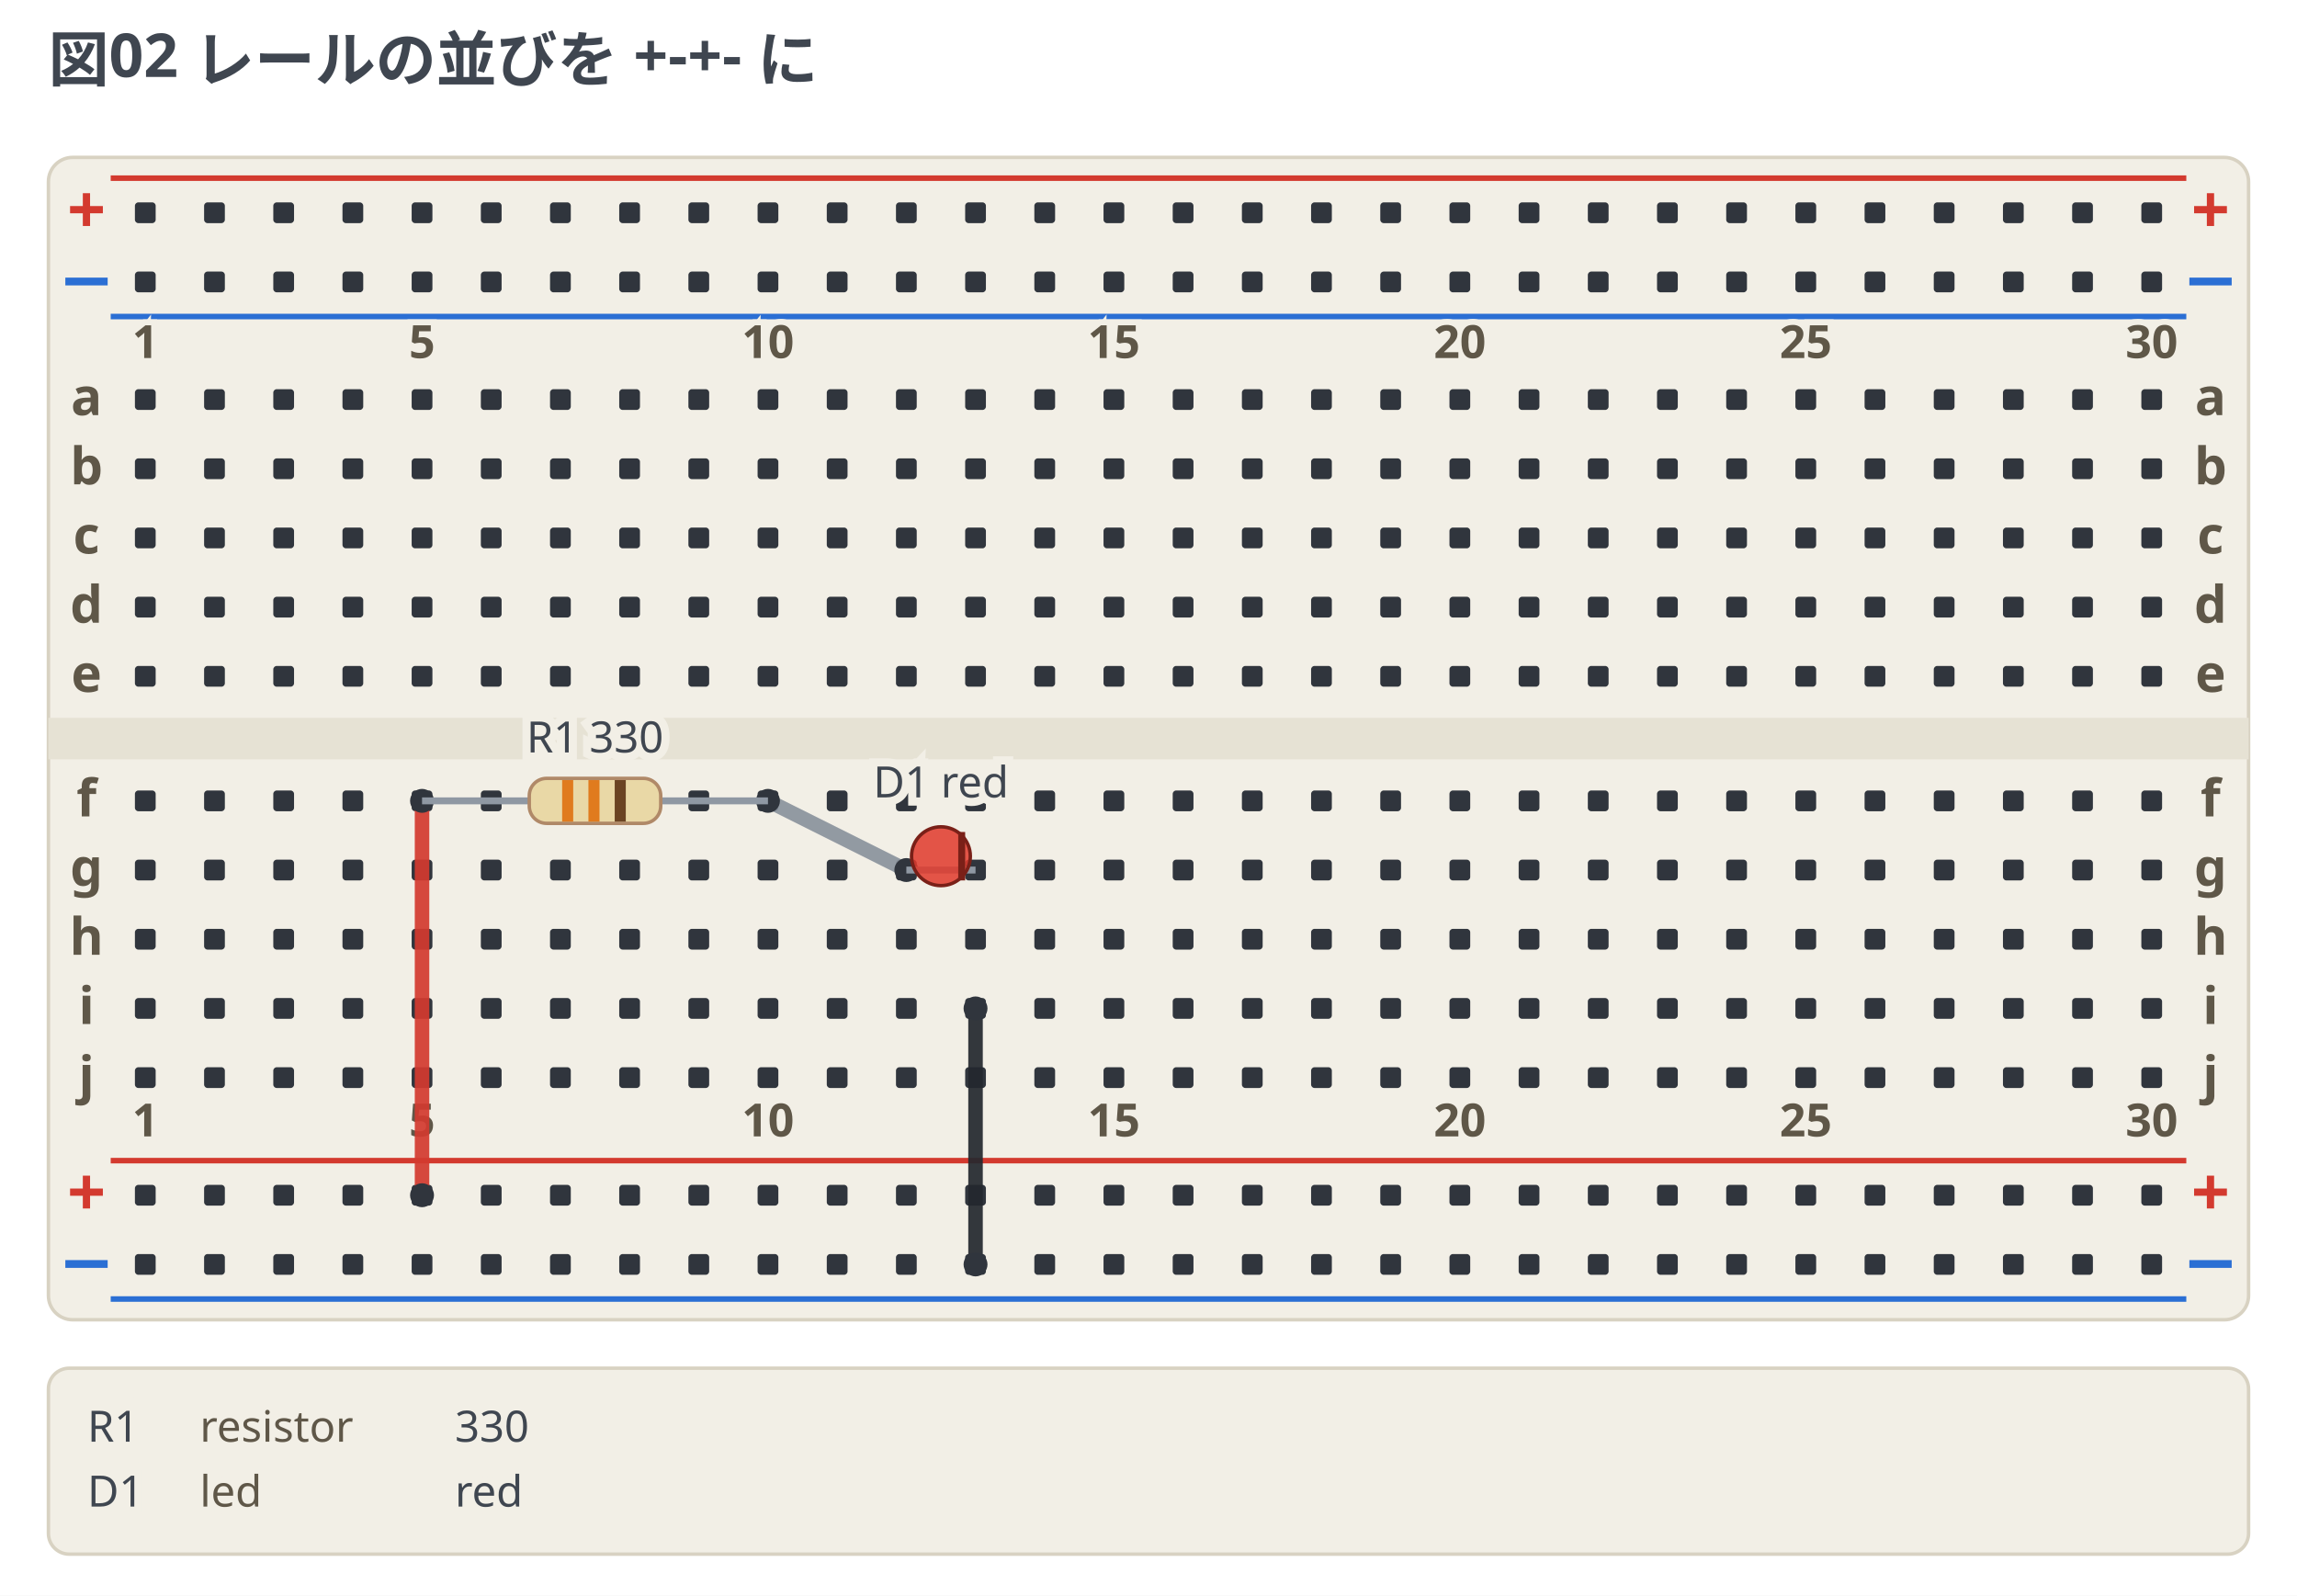
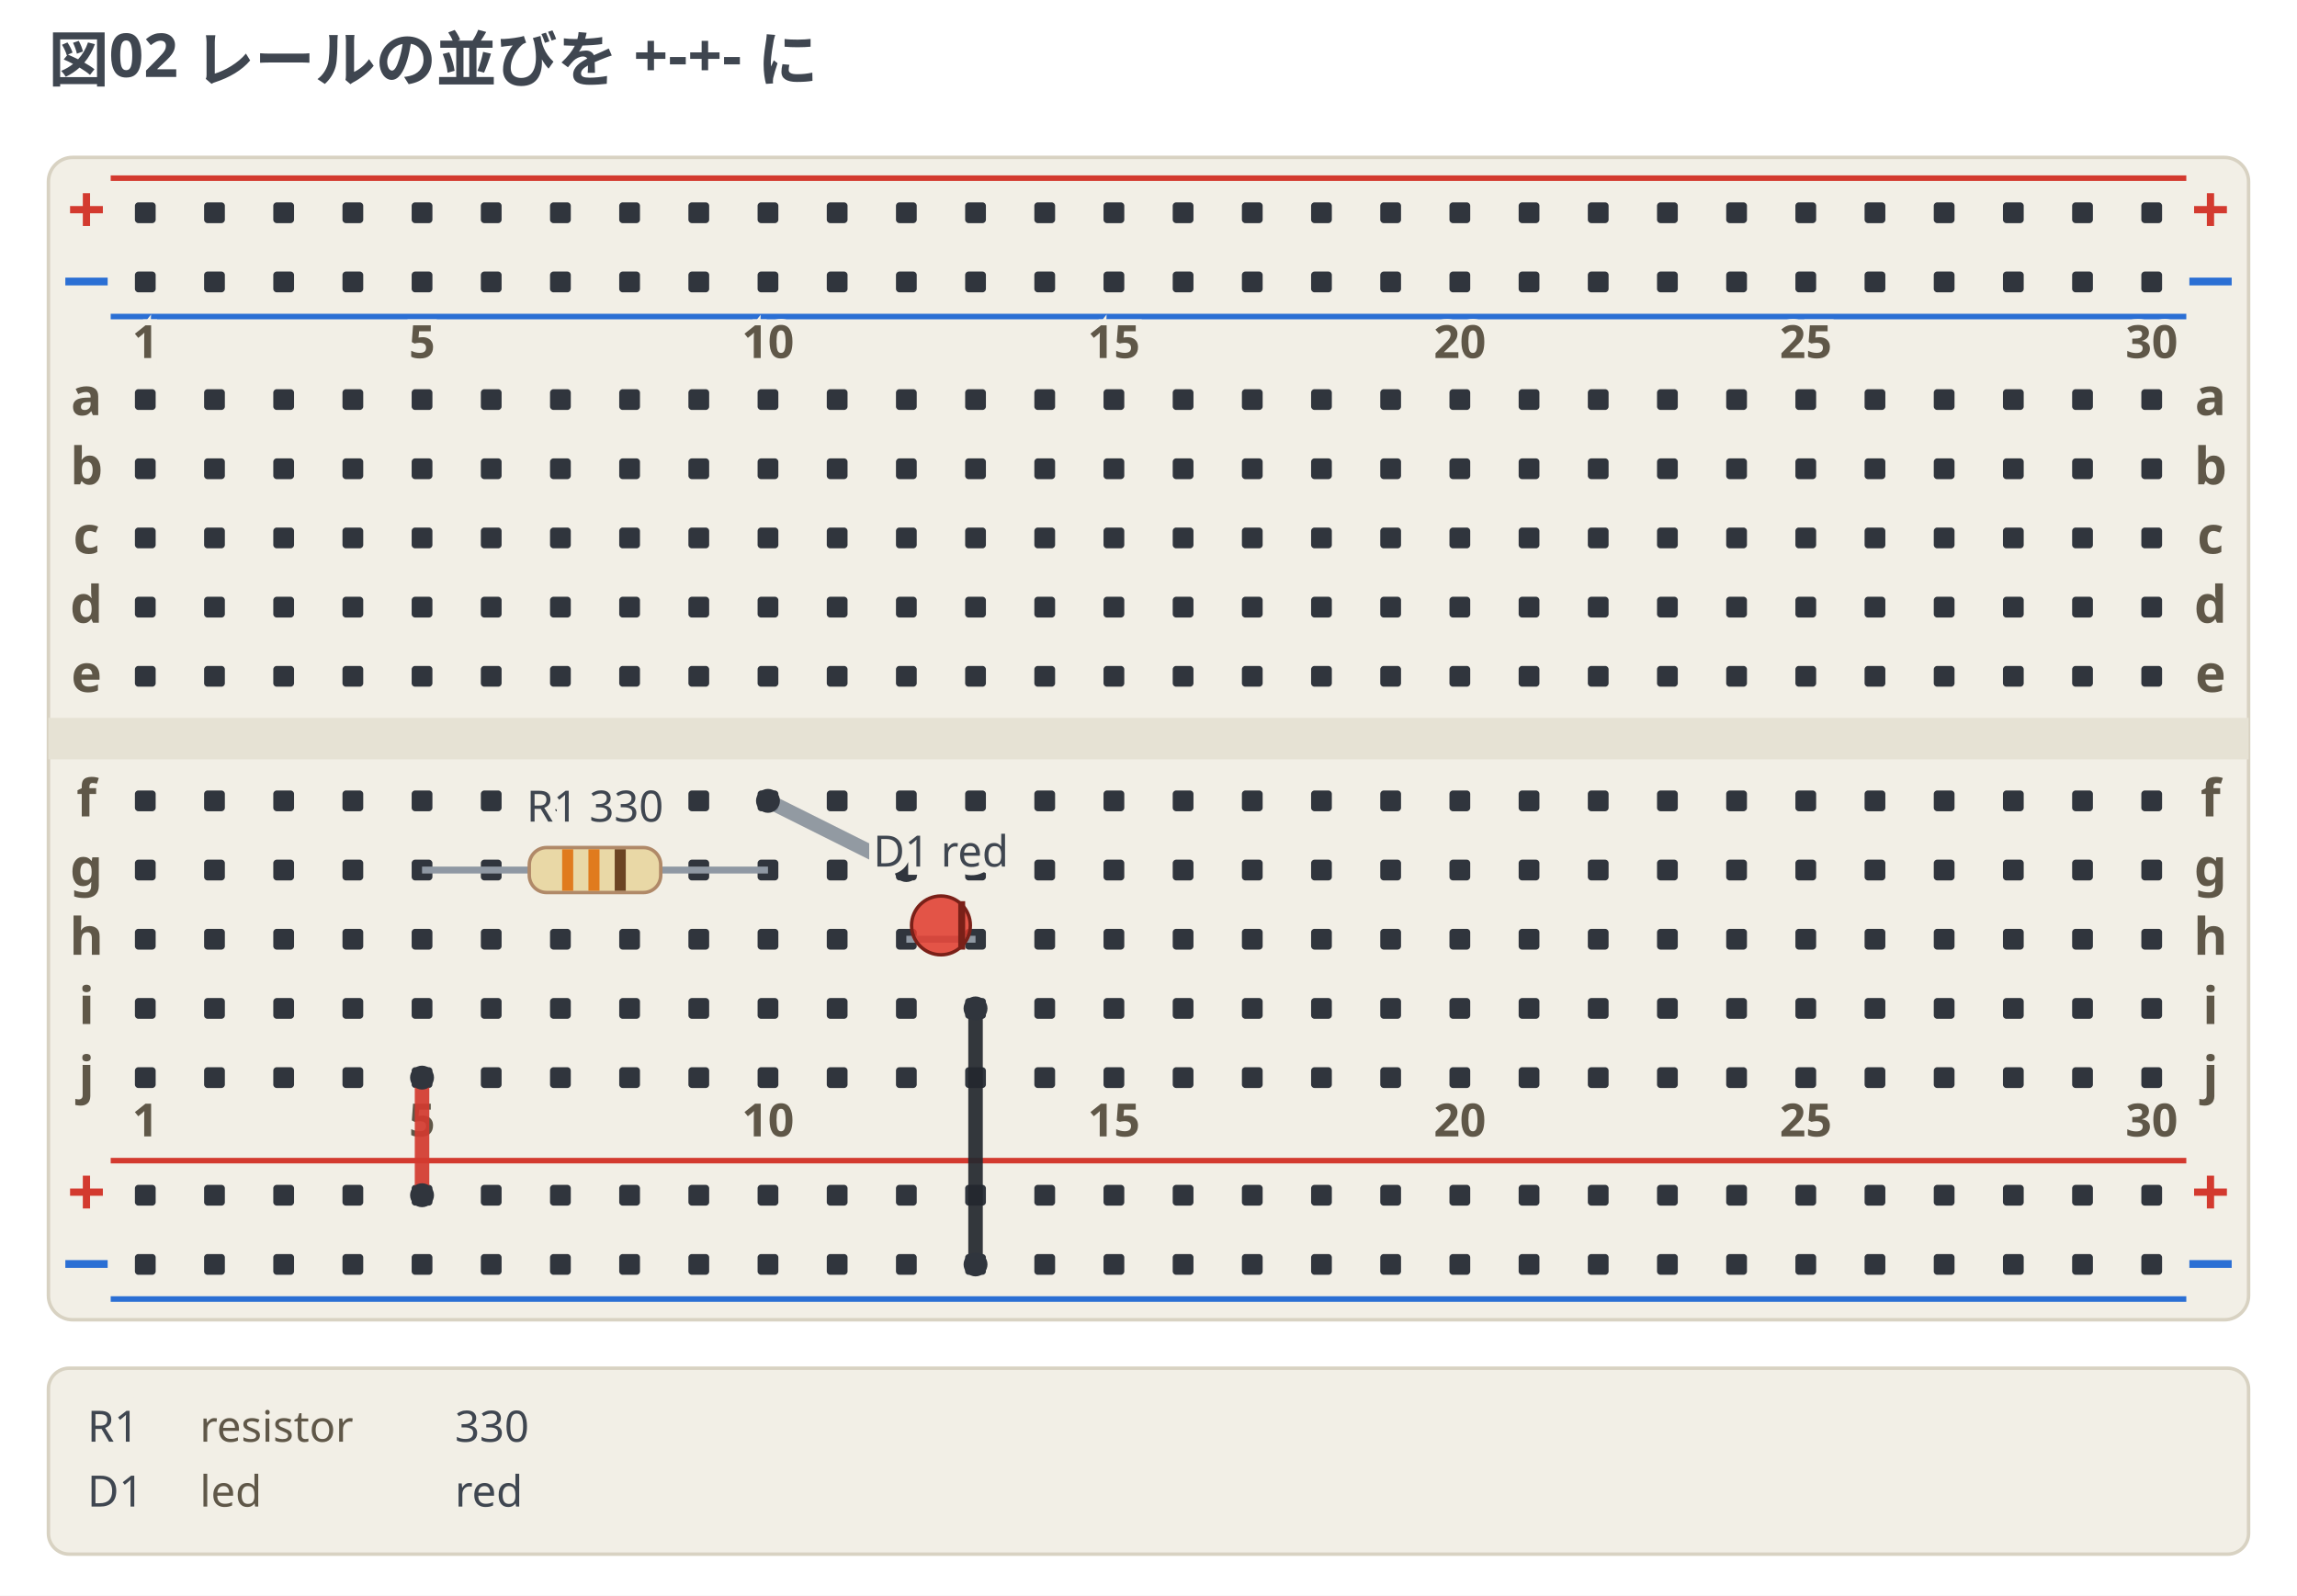
<svg xmlns="http://www.w3.org/2000/svg" width="664" height="461.25" viewBox="0 0 664 461.25" data-breadboard-fence="0.3.0" role="img">
  <rect x="0" y="0" width="664" height="461.25" fill="#ffffff" />
  <g>
    <text x="14" y="23.5" text-anchor="start" font-family="ui-sans-serif, system-ui, sans-serif" font-size="17.5" font-weight="700" fill="#3f4650">図02 レールの並びを +-+- に</text>
  </g>
  <g transform="translate(0 31.5)">
    <rect x="14" y="14" width="636" height="336" rx="7" fill="#f2efe6" stroke="#d8d2c2" />
    <rect x="14" y="176" width="636" height="12" fill="#e6e2d4" />
    <line x1="32" y1="20" x2="632" y2="20" stroke="#d33a2f" stroke-width="1.6" />
    <text x="25" y="36" text-anchor="middle" font-family="ui-sans-serif, system-ui, sans-serif" font-size="19.55" font-weight="700" fill="#d33a2f">+</text>
    <text x="639" y="36" text-anchor="middle" font-family="ui-sans-serif, system-ui, sans-serif" font-size="19.55" font-weight="700" fill="#d33a2f">+</text>
    <line x1="32" y1="60" x2="632" y2="60" stroke="#2b6fd4" stroke-width="1.6" />
    <text x="25" y="56" text-anchor="middle" font-family="ui-sans-serif, system-ui, sans-serif" font-size="19.55" font-weight="700" fill="#2b6fd4">−</text>
    <text x="639" y="56" text-anchor="middle" font-family="ui-sans-serif, system-ui, sans-serif" font-size="19.55" font-weight="700" fill="#2b6fd4">−</text>
    <line x1="32" y1="304" x2="632" y2="304" stroke="#d33a2f" stroke-width="1.6" />
    <text x="25" y="320" text-anchor="middle" font-family="ui-sans-serif, system-ui, sans-serif" font-size="19.55" font-weight="700" fill="#d33a2f">+</text>
    <text x="639" y="320" text-anchor="middle" font-family="ui-sans-serif, system-ui, sans-serif" font-size="19.55" font-weight="700" fill="#d33a2f">+</text>
    <line x1="32" y1="344" x2="632" y2="344" stroke="#2b6fd4" stroke-width="1.6" />
    <text x="25" y="340" text-anchor="middle" font-family="ui-sans-serif, system-ui, sans-serif" font-size="19.55" font-weight="700" fill="#2b6fd4">−</text>
    <text x="639" y="340" text-anchor="middle" font-family="ui-sans-serif, system-ui, sans-serif" font-size="19.55" font-weight="700" fill="#2b6fd4">−</text>
    <rect x="39" y="27" width="6" height="6" rx="1" fill="#30353d" />
    <rect x="59" y="27" width="6" height="6" rx="1" fill="#30353d" />
    <rect x="79" y="27" width="6" height="6" rx="1" fill="#30353d" />
    <rect x="99" y="27" width="6" height="6" rx="1" fill="#30353d" />
    <rect x="119" y="27" width="6" height="6" rx="1" fill="#30353d" />
    <rect x="139" y="27" width="6" height="6" rx="1" fill="#30353d" />
    <rect x="159" y="27" width="6" height="6" rx="1" fill="#30353d" />
    <rect x="179" y="27" width="6" height="6" rx="1" fill="#30353d" />
    <rect x="199" y="27" width="6" height="6" rx="1" fill="#30353d" />
    <rect x="219" y="27" width="6" height="6" rx="1" fill="#30353d" />
    <rect x="239" y="27" width="6" height="6" rx="1" fill="#30353d" />
    <rect x="259" y="27" width="6" height="6" rx="1" fill="#30353d" />
    <rect x="279" y="27" width="6" height="6" rx="1" fill="#30353d" />
    <rect x="299" y="27" width="6" height="6" rx="1" fill="#30353d" />
    <rect x="319" y="27" width="6" height="6" rx="1" fill="#30353d" />
    <rect x="339" y="27" width="6" height="6" rx="1" fill="#30353d" />
    <rect x="359" y="27" width="6" height="6" rx="1" fill="#30353d" />
    <rect x="379" y="27" width="6" height="6" rx="1" fill="#30353d" />
    <rect x="399" y="27" width="6" height="6" rx="1" fill="#30353d" />
    <rect x="419" y="27" width="6" height="6" rx="1" fill="#30353d" />
    <rect x="439" y="27" width="6" height="6" rx="1" fill="#30353d" />
    <rect x="459" y="27" width="6" height="6" rx="1" fill="#30353d" />
    <rect x="479" y="27" width="6" height="6" rx="1" fill="#30353d" />
    <rect x="499" y="27" width="6" height="6" rx="1" fill="#30353d" />
    <rect x="519" y="27" width="6" height="6" rx="1" fill="#30353d" />
    <rect x="539" y="27" width="6" height="6" rx="1" fill="#30353d" />
    <rect x="559" y="27" width="6" height="6" rx="1" fill="#30353d" />
    <rect x="579" y="27" width="6" height="6" rx="1" fill="#30353d" />
    <rect x="599" y="27" width="6" height="6" rx="1" fill="#30353d" />
    <rect x="619" y="27" width="6" height="6" rx="1" fill="#30353d" />
    <rect x="39" y="47" width="6" height="6" rx="1" fill="#30353d" />
    <rect x="59" y="47" width="6" height="6" rx="1" fill="#30353d" />
    <rect x="79" y="47" width="6" height="6" rx="1" fill="#30353d" />
    <rect x="99" y="47" width="6" height="6" rx="1" fill="#30353d" />
    <rect x="119" y="47" width="6" height="6" rx="1" fill="#30353d" />
    <rect x="139" y="47" width="6" height="6" rx="1" fill="#30353d" />
    <rect x="159" y="47" width="6" height="6" rx="1" fill="#30353d" />
    <rect x="179" y="47" width="6" height="6" rx="1" fill="#30353d" />
    <rect x="199" y="47" width="6" height="6" rx="1" fill="#30353d" />
    <rect x="219" y="47" width="6" height="6" rx="1" fill="#30353d" />
    <rect x="239" y="47" width="6" height="6" rx="1" fill="#30353d" />
    <rect x="259" y="47" width="6" height="6" rx="1" fill="#30353d" />
    <rect x="279" y="47" width="6" height="6" rx="1" fill="#30353d" />
    <rect x="299" y="47" width="6" height="6" rx="1" fill="#30353d" />
    <rect x="319" y="47" width="6" height="6" rx="1" fill="#30353d" />
    <rect x="339" y="47" width="6" height="6" rx="1" fill="#30353d" />
    <rect x="359" y="47" width="6" height="6" rx="1" fill="#30353d" />
    <rect x="379" y="47" width="6" height="6" rx="1" fill="#30353d" />
    <rect x="399" y="47" width="6" height="6" rx="1" fill="#30353d" />
    <rect x="419" y="47" width="6" height="6" rx="1" fill="#30353d" />
    <rect x="439" y="47" width="6" height="6" rx="1" fill="#30353d" />
    <rect x="459" y="47" width="6" height="6" rx="1" fill="#30353d" />
    <rect x="479" y="47" width="6" height="6" rx="1" fill="#30353d" />
    <rect x="499" y="47" width="6" height="6" rx="1" fill="#30353d" />
    <rect x="519" y="47" width="6" height="6" rx="1" fill="#30353d" />
    <rect x="539" y="47" width="6" height="6" rx="1" fill="#30353d" />
    <rect x="559" y="47" width="6" height="6" rx="1" fill="#30353d" />
    <rect x="579" y="47" width="6" height="6" rx="1" fill="#30353d" />
    <rect x="599" y="47" width="6" height="6" rx="1" fill="#30353d" />
    <rect x="619" y="47" width="6" height="6" rx="1" fill="#30353d" />
    <rect x="39" y="311" width="6" height="6" rx="1" fill="#30353d" />
    <rect x="59" y="311" width="6" height="6" rx="1" fill="#30353d" />
    <rect x="79" y="311" width="6" height="6" rx="1" fill="#30353d" />
    <rect x="99" y="311" width="6" height="6" rx="1" fill="#30353d" />
    <rect x="119" y="311" width="6" height="6" rx="1" fill="#30353d" />
    <rect x="139" y="311" width="6" height="6" rx="1" fill="#30353d" />
    <rect x="159" y="311" width="6" height="6" rx="1" fill="#30353d" />
    <rect x="179" y="311" width="6" height="6" rx="1" fill="#30353d" />
    <rect x="199" y="311" width="6" height="6" rx="1" fill="#30353d" />
    <rect x="219" y="311" width="6" height="6" rx="1" fill="#30353d" />
    <rect x="239" y="311" width="6" height="6" rx="1" fill="#30353d" />
    <rect x="259" y="311" width="6" height="6" rx="1" fill="#30353d" />
    <rect x="279" y="311" width="6" height="6" rx="1" fill="#30353d" />
    <rect x="299" y="311" width="6" height="6" rx="1" fill="#30353d" />
    <rect x="319" y="311" width="6" height="6" rx="1" fill="#30353d" />
    <rect x="339" y="311" width="6" height="6" rx="1" fill="#30353d" />
    <rect x="359" y="311" width="6" height="6" rx="1" fill="#30353d" />
    <rect x="379" y="311" width="6" height="6" rx="1" fill="#30353d" />
    <rect x="399" y="311" width="6" height="6" rx="1" fill="#30353d" />
    <rect x="419" y="311" width="6" height="6" rx="1" fill="#30353d" />
    <rect x="439" y="311" width="6" height="6" rx="1" fill="#30353d" />
    <rect x="459" y="311" width="6" height="6" rx="1" fill="#30353d" />
    <rect x="479" y="311" width="6" height="6" rx="1" fill="#30353d" />
    <rect x="499" y="311" width="6" height="6" rx="1" fill="#30353d" />
    <rect x="519" y="311" width="6" height="6" rx="1" fill="#30353d" />
    <rect x="539" y="311" width="6" height="6" rx="1" fill="#30353d" />
    <rect x="559" y="311" width="6" height="6" rx="1" fill="#30353d" />
    <rect x="579" y="311" width="6" height="6" rx="1" fill="#30353d" />
    <rect x="599" y="311" width="6" height="6" rx="1" fill="#30353d" />
    <rect x="619" y="311" width="6" height="6" rx="1" fill="#30353d" />
    <rect x="39" y="331" width="6" height="6" rx="1" fill="#30353d" />
    <rect x="59" y="331" width="6" height="6" rx="1" fill="#30353d" />
    <rect x="79" y="331" width="6" height="6" rx="1" fill="#30353d" />
    <rect x="99" y="331" width="6" height="6" rx="1" fill="#30353d" />
    <rect x="119" y="331" width="6" height="6" rx="1" fill="#30353d" />
    <rect x="139" y="331" width="6" height="6" rx="1" fill="#30353d" />
    <rect x="159" y="331" width="6" height="6" rx="1" fill="#30353d" />
    <rect x="179" y="331" width="6" height="6" rx="1" fill="#30353d" />
    <rect x="199" y="331" width="6" height="6" rx="1" fill="#30353d" />
    <rect x="219" y="331" width="6" height="6" rx="1" fill="#30353d" />
    <rect x="239" y="331" width="6" height="6" rx="1" fill="#30353d" />
    <rect x="259" y="331" width="6" height="6" rx="1" fill="#30353d" />
    <rect x="279" y="331" width="6" height="6" rx="1" fill="#30353d" />
    <rect x="299" y="331" width="6" height="6" rx="1" fill="#30353d" />
    <rect x="319" y="331" width="6" height="6" rx="1" fill="#30353d" />
    <rect x="339" y="331" width="6" height="6" rx="1" fill="#30353d" />
    <rect x="359" y="331" width="6" height="6" rx="1" fill="#30353d" />
    <rect x="379" y="331" width="6" height="6" rx="1" fill="#30353d" />
    <rect x="399" y="331" width="6" height="6" rx="1" fill="#30353d" />
    <rect x="419" y="331" width="6" height="6" rx="1" fill="#30353d" />
    <rect x="439" y="331" width="6" height="6" rx="1" fill="#30353d" />
    <rect x="459" y="331" width="6" height="6" rx="1" fill="#30353d" />
    <rect x="479" y="331" width="6" height="6" rx="1" fill="#30353d" />
    <rect x="499" y="331" width="6" height="6" rx="1" fill="#30353d" />
    <rect x="519" y="331" width="6" height="6" rx="1" fill="#30353d" />
    <rect x="539" y="331" width="6" height="6" rx="1" fill="#30353d" />
    <rect x="559" y="331" width="6" height="6" rx="1" fill="#30353d" />
    <rect x="579" y="331" width="6" height="6" rx="1" fill="#30353d" />
    <rect x="599" y="331" width="6" height="6" rx="1" fill="#30353d" />
    <rect x="619" y="331" width="6" height="6" rx="1" fill="#30353d" />
    <rect x="39" y="81" width="6" height="6" rx="1" fill="#30353d" />
    <rect x="59" y="81" width="6" height="6" rx="1" fill="#30353d" />
    <rect x="79" y="81" width="6" height="6" rx="1" fill="#30353d" />
    <rect x="99" y="81" width="6" height="6" rx="1" fill="#30353d" />
    <rect x="119" y="81" width="6" height="6" rx="1" fill="#30353d" />
    <rect x="139" y="81" width="6" height="6" rx="1" fill="#30353d" />
    <rect x="159" y="81" width="6" height="6" rx="1" fill="#30353d" />
    <rect x="179" y="81" width="6" height="6" rx="1" fill="#30353d" />
    <rect x="199" y="81" width="6" height="6" rx="1" fill="#30353d" />
    <rect x="219" y="81" width="6" height="6" rx="1" fill="#30353d" />
    <rect x="239" y="81" width="6" height="6" rx="1" fill="#30353d" />
    <rect x="259" y="81" width="6" height="6" rx="1" fill="#30353d" />
    <rect x="279" y="81" width="6" height="6" rx="1" fill="#30353d" />
    <rect x="299" y="81" width="6" height="6" rx="1" fill="#30353d" />
    <rect x="319" y="81" width="6" height="6" rx="1" fill="#30353d" />
    <rect x="339" y="81" width="6" height="6" rx="1" fill="#30353d" />
    <rect x="359" y="81" width="6" height="6" rx="1" fill="#30353d" />
    <rect x="379" y="81" width="6" height="6" rx="1" fill="#30353d" />
    <rect x="399" y="81" width="6" height="6" rx="1" fill="#30353d" />
    <rect x="419" y="81" width="6" height="6" rx="1" fill="#30353d" />
    <rect x="439" y="81" width="6" height="6" rx="1" fill="#30353d" />
    <rect x="459" y="81" width="6" height="6" rx="1" fill="#30353d" />
    <rect x="479" y="81" width="6" height="6" rx="1" fill="#30353d" />
    <rect x="499" y="81" width="6" height="6" rx="1" fill="#30353d" />
    <rect x="519" y="81" width="6" height="6" rx="1" fill="#30353d" />
    <rect x="539" y="81" width="6" height="6" rx="1" fill="#30353d" />
    <rect x="559" y="81" width="6" height="6" rx="1" fill="#30353d" />
    <rect x="579" y="81" width="6" height="6" rx="1" fill="#30353d" />
    <rect x="599" y="81" width="6" height="6" rx="1" fill="#30353d" />
    <rect x="619" y="81" width="6" height="6" rx="1" fill="#30353d" />
    <rect x="39" y="101" width="6" height="6" rx="1" fill="#30353d" />
    <rect x="59" y="101" width="6" height="6" rx="1" fill="#30353d" />
    <rect x="79" y="101" width="6" height="6" rx="1" fill="#30353d" />
    <rect x="99" y="101" width="6" height="6" rx="1" fill="#30353d" />
    <rect x="119" y="101" width="6" height="6" rx="1" fill="#30353d" />
    <rect x="139" y="101" width="6" height="6" rx="1" fill="#30353d" />
    <rect x="159" y="101" width="6" height="6" rx="1" fill="#30353d" />
    <rect x="179" y="101" width="6" height="6" rx="1" fill="#30353d" />
    <rect x="199" y="101" width="6" height="6" rx="1" fill="#30353d" />
    <rect x="219" y="101" width="6" height="6" rx="1" fill="#30353d" />
    <rect x="239" y="101" width="6" height="6" rx="1" fill="#30353d" />
    <rect x="259" y="101" width="6" height="6" rx="1" fill="#30353d" />
    <rect x="279" y="101" width="6" height="6" rx="1" fill="#30353d" />
    <rect x="299" y="101" width="6" height="6" rx="1" fill="#30353d" />
    <rect x="319" y="101" width="6" height="6" rx="1" fill="#30353d" />
    <rect x="339" y="101" width="6" height="6" rx="1" fill="#30353d" />
    <rect x="359" y="101" width="6" height="6" rx="1" fill="#30353d" />
    <rect x="379" y="101" width="6" height="6" rx="1" fill="#30353d" />
    <rect x="399" y="101" width="6" height="6" rx="1" fill="#30353d" />
    <rect x="419" y="101" width="6" height="6" rx="1" fill="#30353d" />
    <rect x="439" y="101" width="6" height="6" rx="1" fill="#30353d" />
    <rect x="459" y="101" width="6" height="6" rx="1" fill="#30353d" />
    <rect x="479" y="101" width="6" height="6" rx="1" fill="#30353d" />
    <rect x="499" y="101" width="6" height="6" rx="1" fill="#30353d" />
    <rect x="519" y="101" width="6" height="6" rx="1" fill="#30353d" />
    <rect x="539" y="101" width="6" height="6" rx="1" fill="#30353d" />
    <rect x="559" y="101" width="6" height="6" rx="1" fill="#30353d" />
    <rect x="579" y="101" width="6" height="6" rx="1" fill="#30353d" />
    <rect x="599" y="101" width="6" height="6" rx="1" fill="#30353d" />
    <rect x="619" y="101" width="6" height="6" rx="1" fill="#30353d" />
    <rect x="39" y="121" width="6" height="6" rx="1" fill="#30353d" />
    <rect x="59" y="121" width="6" height="6" rx="1" fill="#30353d" />
    <rect x="79" y="121" width="6" height="6" rx="1" fill="#30353d" />
    <rect x="99" y="121" width="6" height="6" rx="1" fill="#30353d" />
    <rect x="119" y="121" width="6" height="6" rx="1" fill="#30353d" />
    <rect x="139" y="121" width="6" height="6" rx="1" fill="#30353d" />
    <rect x="159" y="121" width="6" height="6" rx="1" fill="#30353d" />
    <rect x="179" y="121" width="6" height="6" rx="1" fill="#30353d" />
    <rect x="199" y="121" width="6" height="6" rx="1" fill="#30353d" />
    <rect x="219" y="121" width="6" height="6" rx="1" fill="#30353d" />
    <rect x="239" y="121" width="6" height="6" rx="1" fill="#30353d" />
    <rect x="259" y="121" width="6" height="6" rx="1" fill="#30353d" />
    <rect x="279" y="121" width="6" height="6" rx="1" fill="#30353d" />
    <rect x="299" y="121" width="6" height="6" rx="1" fill="#30353d" />
    <rect x="319" y="121" width="6" height="6" rx="1" fill="#30353d" />
    <rect x="339" y="121" width="6" height="6" rx="1" fill="#30353d" />
    <rect x="359" y="121" width="6" height="6" rx="1" fill="#30353d" />
    <rect x="379" y="121" width="6" height="6" rx="1" fill="#30353d" />
    <rect x="399" y="121" width="6" height="6" rx="1" fill="#30353d" />
    <rect x="419" y="121" width="6" height="6" rx="1" fill="#30353d" />
    <rect x="439" y="121" width="6" height="6" rx="1" fill="#30353d" />
    <rect x="459" y="121" width="6" height="6" rx="1" fill="#30353d" />
    <rect x="479" y="121" width="6" height="6" rx="1" fill="#30353d" />
    <rect x="499" y="121" width="6" height="6" rx="1" fill="#30353d" />
    <rect x="519" y="121" width="6" height="6" rx="1" fill="#30353d" />
    <rect x="539" y="121" width="6" height="6" rx="1" fill="#30353d" />
    <rect x="559" y="121" width="6" height="6" rx="1" fill="#30353d" />
    <rect x="579" y="121" width="6" height="6" rx="1" fill="#30353d" />
    <rect x="599" y="121" width="6" height="6" rx="1" fill="#30353d" />
    <rect x="619" y="121" width="6" height="6" rx="1" fill="#30353d" />
    <rect x="39" y="141" width="6" height="6" rx="1" fill="#30353d" />
    <rect x="59" y="141" width="6" height="6" rx="1" fill="#30353d" />
    <rect x="79" y="141" width="6" height="6" rx="1" fill="#30353d" />
    <rect x="99" y="141" width="6" height="6" rx="1" fill="#30353d" />
    <rect x="119" y="141" width="6" height="6" rx="1" fill="#30353d" />
    <rect x="139" y="141" width="6" height="6" rx="1" fill="#30353d" />
    <rect x="159" y="141" width="6" height="6" rx="1" fill="#30353d" />
    <rect x="179" y="141" width="6" height="6" rx="1" fill="#30353d" />
    <rect x="199" y="141" width="6" height="6" rx="1" fill="#30353d" />
    <rect x="219" y="141" width="6" height="6" rx="1" fill="#30353d" />
    <rect x="239" y="141" width="6" height="6" rx="1" fill="#30353d" />
    <rect x="259" y="141" width="6" height="6" rx="1" fill="#30353d" />
    <rect x="279" y="141" width="6" height="6" rx="1" fill="#30353d" />
    <rect x="299" y="141" width="6" height="6" rx="1" fill="#30353d" />
    <rect x="319" y="141" width="6" height="6" rx="1" fill="#30353d" />
    <rect x="339" y="141" width="6" height="6" rx="1" fill="#30353d" />
    <rect x="359" y="141" width="6" height="6" rx="1" fill="#30353d" />
    <rect x="379" y="141" width="6" height="6" rx="1" fill="#30353d" />
    <rect x="399" y="141" width="6" height="6" rx="1" fill="#30353d" />
    <rect x="419" y="141" width="6" height="6" rx="1" fill="#30353d" />
    <rect x="439" y="141" width="6" height="6" rx="1" fill="#30353d" />
    <rect x="459" y="141" width="6" height="6" rx="1" fill="#30353d" />
    <rect x="479" y="141" width="6" height="6" rx="1" fill="#30353d" />
    <rect x="499" y="141" width="6" height="6" rx="1" fill="#30353d" />
    <rect x="519" y="141" width="6" height="6" rx="1" fill="#30353d" />
    <rect x="539" y="141" width="6" height="6" rx="1" fill="#30353d" />
    <rect x="559" y="141" width="6" height="6" rx="1" fill="#30353d" />
    <rect x="579" y="141" width="6" height="6" rx="1" fill="#30353d" />
    <rect x="599" y="141" width="6" height="6" rx="1" fill="#30353d" />
    <rect x="619" y="141" width="6" height="6" rx="1" fill="#30353d" />
    <rect x="39" y="161" width="6" height="6" rx="1" fill="#30353d" />
    <rect x="59" y="161" width="6" height="6" rx="1" fill="#30353d" />
    <rect x="79" y="161" width="6" height="6" rx="1" fill="#30353d" />
    <rect x="99" y="161" width="6" height="6" rx="1" fill="#30353d" />
    <rect x="119" y="161" width="6" height="6" rx="1" fill="#30353d" />
    <rect x="139" y="161" width="6" height="6" rx="1" fill="#30353d" />
    <rect x="159" y="161" width="6" height="6" rx="1" fill="#30353d" />
    <rect x="179" y="161" width="6" height="6" rx="1" fill="#30353d" />
    <rect x="199" y="161" width="6" height="6" rx="1" fill="#30353d" />
    <rect x="219" y="161" width="6" height="6" rx="1" fill="#30353d" />
    <rect x="239" y="161" width="6" height="6" rx="1" fill="#30353d" />
    <rect x="259" y="161" width="6" height="6" rx="1" fill="#30353d" />
    <rect x="279" y="161" width="6" height="6" rx="1" fill="#30353d" />
    <rect x="299" y="161" width="6" height="6" rx="1" fill="#30353d" />
    <rect x="319" y="161" width="6" height="6" rx="1" fill="#30353d" />
    <rect x="339" y="161" width="6" height="6" rx="1" fill="#30353d" />
    <rect x="359" y="161" width="6" height="6" rx="1" fill="#30353d" />
    <rect x="379" y="161" width="6" height="6" rx="1" fill="#30353d" />
    <rect x="399" y="161" width="6" height="6" rx="1" fill="#30353d" />
    <rect x="419" y="161" width="6" height="6" rx="1" fill="#30353d" />
    <rect x="439" y="161" width="6" height="6" rx="1" fill="#30353d" />
    <rect x="459" y="161" width="6" height="6" rx="1" fill="#30353d" />
    <rect x="479" y="161" width="6" height="6" rx="1" fill="#30353d" />
    <rect x="499" y="161" width="6" height="6" rx="1" fill="#30353d" />
    <rect x="519" y="161" width="6" height="6" rx="1" fill="#30353d" />
    <rect x="539" y="161" width="6" height="6" rx="1" fill="#30353d" />
    <rect x="559" y="161" width="6" height="6" rx="1" fill="#30353d" />
    <rect x="579" y="161" width="6" height="6" rx="1" fill="#30353d" />
    <rect x="599" y="161" width="6" height="6" rx="1" fill="#30353d" />
    <rect x="619" y="161" width="6" height="6" rx="1" fill="#30353d" />
    <rect x="39" y="197" width="6" height="6" rx="1" fill="#30353d" />
    <rect x="59" y="197" width="6" height="6" rx="1" fill="#30353d" />
    <rect x="79" y="197" width="6" height="6" rx="1" fill="#30353d" />
    <rect x="99" y="197" width="6" height="6" rx="1" fill="#30353d" />
    <rect x="119" y="197" width="6" height="6" rx="1" fill="#30353d" />
    <rect x="139" y="197" width="6" height="6" rx="1" fill="#30353d" />
    <rect x="159" y="197" width="6" height="6" rx="1" fill="#30353d" />
    <rect x="179" y="197" width="6" height="6" rx="1" fill="#30353d" />
    <rect x="199" y="197" width="6" height="6" rx="1" fill="#30353d" />
    <rect x="219" y="197" width="6" height="6" rx="1" fill="#30353d" />
    <rect x="239" y="197" width="6" height="6" rx="1" fill="#30353d" />
    <rect x="259" y="197" width="6" height="6" rx="1" fill="#30353d" />
    <rect x="279" y="197" width="6" height="6" rx="1" fill="#30353d" />
    <rect x="299" y="197" width="6" height="6" rx="1" fill="#30353d" />
    <rect x="319" y="197" width="6" height="6" rx="1" fill="#30353d" />
    <rect x="339" y="197" width="6" height="6" rx="1" fill="#30353d" />
    <rect x="359" y="197" width="6" height="6" rx="1" fill="#30353d" />
    <rect x="379" y="197" width="6" height="6" rx="1" fill="#30353d" />
    <rect x="399" y="197" width="6" height="6" rx="1" fill="#30353d" />
    <rect x="419" y="197" width="6" height="6" rx="1" fill="#30353d" />
    <rect x="439" y="197" width="6" height="6" rx="1" fill="#30353d" />
    <rect x="459" y="197" width="6" height="6" rx="1" fill="#30353d" />
    <rect x="479" y="197" width="6" height="6" rx="1" fill="#30353d" />
    <rect x="499" y="197" width="6" height="6" rx="1" fill="#30353d" />
    <rect x="519" y="197" width="6" height="6" rx="1" fill="#30353d" />
    <rect x="539" y="197" width="6" height="6" rx="1" fill="#30353d" />
    <rect x="559" y="197" width="6" height="6" rx="1" fill="#30353d" />
    <rect x="579" y="197" width="6" height="6" rx="1" fill="#30353d" />
    <rect x="599" y="197" width="6" height="6" rx="1" fill="#30353d" />
    <rect x="619" y="197" width="6" height="6" rx="1" fill="#30353d" />
    <rect x="39" y="217" width="6" height="6" rx="1" fill="#30353d" />
    <rect x="59" y="217" width="6" height="6" rx="1" fill="#30353d" />
    <rect x="79" y="217" width="6" height="6" rx="1" fill="#30353d" />
    <rect x="99" y="217" width="6" height="6" rx="1" fill="#30353d" />
    <rect x="119" y="217" width="6" height="6" rx="1" fill="#30353d" />
    <rect x="139" y="217" width="6" height="6" rx="1" fill="#30353d" />
    <rect x="159" y="217" width="6" height="6" rx="1" fill="#30353d" />
    <rect x="179" y="217" width="6" height="6" rx="1" fill="#30353d" />
    <rect x="199" y="217" width="6" height="6" rx="1" fill="#30353d" />
    <rect x="219" y="217" width="6" height="6" rx="1" fill="#30353d" />
    <rect x="239" y="217" width="6" height="6" rx="1" fill="#30353d" />
    <rect x="259" y="217" width="6" height="6" rx="1" fill="#30353d" />
    <rect x="279" y="217" width="6" height="6" rx="1" fill="#30353d" />
    <rect x="299" y="217" width="6" height="6" rx="1" fill="#30353d" />
    <rect x="319" y="217" width="6" height="6" rx="1" fill="#30353d" />
    <rect x="339" y="217" width="6" height="6" rx="1" fill="#30353d" />
    <rect x="359" y="217" width="6" height="6" rx="1" fill="#30353d" />
    <rect x="379" y="217" width="6" height="6" rx="1" fill="#30353d" />
    <rect x="399" y="217" width="6" height="6" rx="1" fill="#30353d" />
    <rect x="419" y="217" width="6" height="6" rx="1" fill="#30353d" />
    <rect x="439" y="217" width="6" height="6" rx="1" fill="#30353d" />
    <rect x="459" y="217" width="6" height="6" rx="1" fill="#30353d" />
    <rect x="479" y="217" width="6" height="6" rx="1" fill="#30353d" />
    <rect x="499" y="217" width="6" height="6" rx="1" fill="#30353d" />
    <rect x="519" y="217" width="6" height="6" rx="1" fill="#30353d" />
    <rect x="539" y="217" width="6" height="6" rx="1" fill="#30353d" />
    <rect x="559" y="217" width="6" height="6" rx="1" fill="#30353d" />
    <rect x="579" y="217" width="6" height="6" rx="1" fill="#30353d" />
    <rect x="599" y="217" width="6" height="6" rx="1" fill="#30353d" />
    <rect x="619" y="217" width="6" height="6" rx="1" fill="#30353d" />
    <rect x="39" y="237" width="6" height="6" rx="1" fill="#30353d" />
    <rect x="59" y="237" width="6" height="6" rx="1" fill="#30353d" />
    <rect x="79" y="237" width="6" height="6" rx="1" fill="#30353d" />
    <rect x="99" y="237" width="6" height="6" rx="1" fill="#30353d" />
    <rect x="119" y="237" width="6" height="6" rx="1" fill="#30353d" />
    <rect x="139" y="237" width="6" height="6" rx="1" fill="#30353d" />
    <rect x="159" y="237" width="6" height="6" rx="1" fill="#30353d" />
    <rect x="179" y="237" width="6" height="6" rx="1" fill="#30353d" />
    <rect x="199" y="237" width="6" height="6" rx="1" fill="#30353d" />
    <rect x="219" y="237" width="6" height="6" rx="1" fill="#30353d" />
    <rect x="239" y="237" width="6" height="6" rx="1" fill="#30353d" />
    <rect x="259" y="237" width="6" height="6" rx="1" fill="#30353d" />
    <rect x="279" y="237" width="6" height="6" rx="1" fill="#30353d" />
    <rect x="299" y="237" width="6" height="6" rx="1" fill="#30353d" />
    <rect x="319" y="237" width="6" height="6" rx="1" fill="#30353d" />
    <rect x="339" y="237" width="6" height="6" rx="1" fill="#30353d" />
    <rect x="359" y="237" width="6" height="6" rx="1" fill="#30353d" />
    <rect x="379" y="237" width="6" height="6" rx="1" fill="#30353d" />
    <rect x="399" y="237" width="6" height="6" rx="1" fill="#30353d" />
    <rect x="419" y="237" width="6" height="6" rx="1" fill="#30353d" />
    <rect x="439" y="237" width="6" height="6" rx="1" fill="#30353d" />
    <rect x="459" y="237" width="6" height="6" rx="1" fill="#30353d" />
    <rect x="479" y="237" width="6" height="6" rx="1" fill="#30353d" />
    <rect x="499" y="237" width="6" height="6" rx="1" fill="#30353d" />
    <rect x="519" y="237" width="6" height="6" rx="1" fill="#30353d" />
    <rect x="539" y="237" width="6" height="6" rx="1" fill="#30353d" />
    <rect x="559" y="237" width="6" height="6" rx="1" fill="#30353d" />
    <rect x="579" y="237" width="6" height="6" rx="1" fill="#30353d" />
    <rect x="599" y="237" width="6" height="6" rx="1" fill="#30353d" />
    <rect x="619" y="237" width="6" height="6" rx="1" fill="#30353d" />
    <rect x="39" y="257" width="6" height="6" rx="1" fill="#30353d" />
    <rect x="59" y="257" width="6" height="6" rx="1" fill="#30353d" />
    <rect x="79" y="257" width="6" height="6" rx="1" fill="#30353d" />
    <rect x="99" y="257" width="6" height="6" rx="1" fill="#30353d" />
    <rect x="119" y="257" width="6" height="6" rx="1" fill="#30353d" />
    <rect x="139" y="257" width="6" height="6" rx="1" fill="#30353d" />
    <rect x="159" y="257" width="6" height="6" rx="1" fill="#30353d" />
    <rect x="179" y="257" width="6" height="6" rx="1" fill="#30353d" />
    <rect x="199" y="257" width="6" height="6" rx="1" fill="#30353d" />
    <rect x="219" y="257" width="6" height="6" rx="1" fill="#30353d" />
    <rect x="239" y="257" width="6" height="6" rx="1" fill="#30353d" />
    <rect x="259" y="257" width="6" height="6" rx="1" fill="#30353d" />
    <rect x="279" y="257" width="6" height="6" rx="1" fill="#30353d" />
    <rect x="299" y="257" width="6" height="6" rx="1" fill="#30353d" />
    <rect x="319" y="257" width="6" height="6" rx="1" fill="#30353d" />
    <rect x="339" y="257" width="6" height="6" rx="1" fill="#30353d" />
    <rect x="359" y="257" width="6" height="6" rx="1" fill="#30353d" />
    <rect x="379" y="257" width="6" height="6" rx="1" fill="#30353d" />
    <rect x="399" y="257" width="6" height="6" rx="1" fill="#30353d" />
    <rect x="419" y="257" width="6" height="6" rx="1" fill="#30353d" />
    <rect x="439" y="257" width="6" height="6" rx="1" fill="#30353d" />
    <rect x="459" y="257" width="6" height="6" rx="1" fill="#30353d" />
    <rect x="479" y="257" width="6" height="6" rx="1" fill="#30353d" />
    <rect x="499" y="257" width="6" height="6" rx="1" fill="#30353d" />
    <rect x="519" y="257" width="6" height="6" rx="1" fill="#30353d" />
    <rect x="539" y="257" width="6" height="6" rx="1" fill="#30353d" />
    <rect x="559" y="257" width="6" height="6" rx="1" fill="#30353d" />
    <rect x="579" y="257" width="6" height="6" rx="1" fill="#30353d" />
    <rect x="599" y="257" width="6" height="6" rx="1" fill="#30353d" />
    <rect x="619" y="257" width="6" height="6" rx="1" fill="#30353d" />
    <rect x="39" y="277" width="6" height="6" rx="1" fill="#30353d" />
    <rect x="59" y="277" width="6" height="6" rx="1" fill="#30353d" />
    <rect x="79" y="277" width="6" height="6" rx="1" fill="#30353d" />
    <rect x="99" y="277" width="6" height="6" rx="1" fill="#30353d" />
    <rect x="119" y="277" width="6" height="6" rx="1" fill="#30353d" />
    <rect x="139" y="277" width="6" height="6" rx="1" fill="#30353d" />
    <rect x="159" y="277" width="6" height="6" rx="1" fill="#30353d" />
    <rect x="179" y="277" width="6" height="6" rx="1" fill="#30353d" />
    <rect x="199" y="277" width="6" height="6" rx="1" fill="#30353d" />
    <rect x="219" y="277" width="6" height="6" rx="1" fill="#30353d" />
    <rect x="239" y="277" width="6" height="6" rx="1" fill="#30353d" />
    <rect x="259" y="277" width="6" height="6" rx="1" fill="#30353d" />
    <rect x="279" y="277" width="6" height="6" rx="1" fill="#30353d" />
    <rect x="299" y="277" width="6" height="6" rx="1" fill="#30353d" />
    <rect x="319" y="277" width="6" height="6" rx="1" fill="#30353d" />
    <rect x="339" y="277" width="6" height="6" rx="1" fill="#30353d" />
    <rect x="359" y="277" width="6" height="6" rx="1" fill="#30353d" />
    <rect x="379" y="277" width="6" height="6" rx="1" fill="#30353d" />
    <rect x="399" y="277" width="6" height="6" rx="1" fill="#30353d" />
    <rect x="419" y="277" width="6" height="6" rx="1" fill="#30353d" />
    <rect x="439" y="277" width="6" height="6" rx="1" fill="#30353d" />
    <rect x="459" y="277" width="6" height="6" rx="1" fill="#30353d" />
    <rect x="479" y="277" width="6" height="6" rx="1" fill="#30353d" />
    <rect x="499" y="277" width="6" height="6" rx="1" fill="#30353d" />
    <rect x="519" y="277" width="6" height="6" rx="1" fill="#30353d" />
    <rect x="539" y="277" width="6" height="6" rx="1" fill="#30353d" />
    <rect x="559" y="277" width="6" height="6" rx="1" fill="#30353d" />
    <rect x="579" y="277" width="6" height="6" rx="1" fill="#30353d" />
    <rect x="599" y="277" width="6" height="6" rx="1" fill="#30353d" />
    <rect x="619" y="277" width="6" height="6" rx="1" fill="#30353d" />
    <text x="25" y="88.5" text-anchor="middle" font-family="ui-sans-serif, system-ui, sans-serif" font-size="14.95" font-weight="700" fill="#5f5748">a</text>
    <text x="639" y="88.5" text-anchor="middle" font-family="ui-sans-serif, system-ui, sans-serif" font-size="14.95" font-weight="700" fill="#5f5748">a</text>
    <text x="25" y="108.5" text-anchor="middle" font-family="ui-sans-serif, system-ui, sans-serif" font-size="14.95" font-weight="700" fill="#5f5748">b</text>
    <text x="639" y="108.5" text-anchor="middle" font-family="ui-sans-serif, system-ui, sans-serif" font-size="14.95" font-weight="700" fill="#5f5748">b</text>
    <text x="25" y="128.5" text-anchor="middle" font-family="ui-sans-serif, system-ui, sans-serif" font-size="14.95" font-weight="700" fill="#5f5748">c</text>
    <text x="639" y="128.5" text-anchor="middle" font-family="ui-sans-serif, system-ui, sans-serif" font-size="14.95" font-weight="700" fill="#5f5748">c</text>
    <text x="25" y="148.5" text-anchor="middle" font-family="ui-sans-serif, system-ui, sans-serif" font-size="14.95" font-weight="700" fill="#5f5748">d</text>
    <text x="639" y="148.5" text-anchor="middle" font-family="ui-sans-serif, system-ui, sans-serif" font-size="14.95" font-weight="700" fill="#5f5748">d</text>
    <text x="25" y="168.5" text-anchor="middle" font-family="ui-sans-serif, system-ui, sans-serif" font-size="14.95" font-weight="700" fill="#5f5748">e</text>
    <text x="639" y="168.5" text-anchor="middle" font-family="ui-sans-serif, system-ui, sans-serif" font-size="14.95" font-weight="700" fill="#5f5748">e</text>
    <text x="25" y="204.5" text-anchor="middle" font-family="ui-sans-serif, system-ui, sans-serif" font-size="14.95" font-weight="700" fill="#5f5748">f</text>
    <text x="639" y="204.5" text-anchor="middle" font-family="ui-sans-serif, system-ui, sans-serif" font-size="14.95" font-weight="700" fill="#5f5748">f</text>
    <text x="25" y="224.5" text-anchor="middle" font-family="ui-sans-serif, system-ui, sans-serif" font-size="14.95" font-weight="700" fill="#5f5748">g</text>
    <text x="639" y="224.5" text-anchor="middle" font-family="ui-sans-serif, system-ui, sans-serif" font-size="14.95" font-weight="700" fill="#5f5748">g</text>
    <text x="25" y="244.5" text-anchor="middle" font-family="ui-sans-serif, system-ui, sans-serif" font-size="14.95" font-weight="700" fill="#5f5748">h</text>
    <text x="639" y="244.5" text-anchor="middle" font-family="ui-sans-serif, system-ui, sans-serif" font-size="14.95" font-weight="700" fill="#5f5748">h</text>
    <text x="25" y="264.5" text-anchor="middle" font-family="ui-sans-serif, system-ui, sans-serif" font-size="14.95" font-weight="700" fill="#5f5748">i</text>
    <text x="639" y="264.5" text-anchor="middle" font-family="ui-sans-serif, system-ui, sans-serif" font-size="14.95" font-weight="700" fill="#5f5748">i</text>
    <text x="25" y="284.5" text-anchor="middle" font-family="ui-sans-serif, system-ui, sans-serif" font-size="14.95" font-weight="700" fill="#5f5748">j</text>
    <text x="639" y="284.5" text-anchor="middle" font-family="ui-sans-serif, system-ui, sans-serif" font-size="14.95" font-weight="700" fill="#5f5748">j</text>
    <text x="42" y="72" text-anchor="middle" font-family="ui-sans-serif, system-ui, sans-serif" stroke="#f2efe6" stroke-width="3.45" paint-order="stroke" font-size="13.23" font-weight="700" fill="#5f5748">1</text>
    <text x="42" y="297" text-anchor="middle" font-family="ui-sans-serif, system-ui, sans-serif" stroke="#f2efe6" stroke-width="3.45" paint-order="stroke" font-size="13.23" font-weight="700" fill="#5f5748">1</text>
    <text x="122" y="72" text-anchor="middle" font-family="ui-sans-serif, system-ui, sans-serif" stroke="#f2efe6" stroke-width="3.45" paint-order="stroke" font-size="13.23" font-weight="700" fill="#5f5748">5</text>
    <text x="122" y="297" text-anchor="middle" font-family="ui-sans-serif, system-ui, sans-serif" stroke="#f2efe6" stroke-width="3.45" paint-order="stroke" font-size="13.23" font-weight="700" fill="#5f5748">5</text>
    <text x="222" y="72" text-anchor="middle" font-family="ui-sans-serif, system-ui, sans-serif" stroke="#f2efe6" stroke-width="3.45" paint-order="stroke" font-size="13.23" font-weight="700" fill="#5f5748">10</text>
    <text x="222" y="297" text-anchor="middle" font-family="ui-sans-serif, system-ui, sans-serif" stroke="#f2efe6" stroke-width="3.45" paint-order="stroke" font-size="13.23" font-weight="700" fill="#5f5748">10</text>
    <text x="322" y="72" text-anchor="middle" font-family="ui-sans-serif, system-ui, sans-serif" stroke="#f2efe6" stroke-width="3.45" paint-order="stroke" font-size="13.23" font-weight="700" fill="#5f5748">15</text>
    <text x="322" y="297" text-anchor="middle" font-family="ui-sans-serif, system-ui, sans-serif" stroke="#f2efe6" stroke-width="3.45" paint-order="stroke" font-size="13.23" font-weight="700" fill="#5f5748">15</text>
    <text x="422" y="72" text-anchor="middle" font-family="ui-sans-serif, system-ui, sans-serif" stroke="#f2efe6" stroke-width="3.45" paint-order="stroke" font-size="13.23" font-weight="700" fill="#5f5748">20</text>
    <text x="422" y="297" text-anchor="middle" font-family="ui-sans-serif, system-ui, sans-serif" stroke="#f2efe6" stroke-width="3.45" paint-order="stroke" font-size="13.23" font-weight="700" fill="#5f5748">20</text>
    <text x="522" y="72" text-anchor="middle" font-family="ui-sans-serif, system-ui, sans-serif" stroke="#f2efe6" stroke-width="3.45" paint-order="stroke" font-size="13.23" font-weight="700" fill="#5f5748">25</text>
    <text x="522" y="297" text-anchor="middle" font-family="ui-sans-serif, system-ui, sans-serif" stroke="#f2efe6" stroke-width="3.45" paint-order="stroke" font-size="13.23" font-weight="700" fill="#5f5748">25</text>
    <text x="622" y="72" text-anchor="middle" font-family="ui-sans-serif, system-ui, sans-serif" stroke="#f2efe6" stroke-width="3.45" paint-order="stroke" font-size="13.23" font-weight="700" fill="#5f5748">30</text>
    <text x="622" y="297" text-anchor="middle" font-family="ui-sans-serif, system-ui, sans-serif" stroke="#f2efe6" stroke-width="3.45" paint-order="stroke" font-size="13.23" font-weight="700" fill="#5f5748">30</text>
-     <path d="M 122 314 L 122 200" fill="none" stroke="#d33a2f" stroke-width="4.2" stroke-linecap="round" opacity="0.92" />
+     <path d="M 122 314 L 122 280" fill="none" stroke="#d33a2f" stroke-width="4.2" stroke-linecap="round" opacity="0.92" />
    <circle cx="122" cy="314" r="3.46" fill="#30353d" />
-     <circle cx="122" cy="200" r="3.46" fill="#30353d" />
+     <circle cx="122" cy="280" r="3.46" fill="#30353d" />
    <path d="M 222 200 L 262 220" fill="none" stroke="#8a929c" stroke-width="4.2" stroke-linecap="round" opacity="0.92" />
    <circle cx="222" cy="200" r="3.46" fill="#30353d" />
    <circle cx="262" cy="220" r="3.46" fill="#30353d" />
    <path d="M 282 260 L 282 334" fill="none" stroke="#23272e" stroke-width="4.2" stroke-linecap="round" opacity="0.92" />
    <circle cx="282" cy="260" r="3.46" fill="#30353d" />
    <circle cx="282" cy="334" r="3.46" fill="#30353d" />
-     <line x1="122" y1="200" x2="222" y2="200" stroke="#8f98a3" stroke-width="2" />
-     <g transform="translate(172 200) rotate(0)">
+     <line x1="122" y1="220" x2="222" y2="220" stroke="#8f98a3" stroke-width="2" />
+     <g transform="translate(172 220) rotate(0)">
      <rect x="-19" y="-6.5" width="38" height="13" rx="5" fill="#e9d8a6" stroke="#b08968" />
      <rect x="-9.5" y="-6" width="3.2" height="12" fill="#e07b1e" />
      <rect x="-1.9" y="-6" width="3.2" height="12" fill="#e07b1e" />
      <rect x="5.7" y="-6" width="3.2" height="12" fill="#6b4423" />
    </g>
-     <text x="172" y="186" text-anchor="middle" font-family="ui-sans-serif, system-ui, sans-serif" stroke="#f2efe6" stroke-width="4.75" paint-order="stroke" font-size="12.5" fill="#3f4650">R1 330</text>
-     <line x1="262" y1="220" x2="282" y2="220" stroke="#8f98a3" stroke-width="2" />
-     <g transform="translate(272 220) rotate(0)">
+     <text x="172" y="206" text-anchor="middle" font-family="ui-sans-serif, system-ui, sans-serif" stroke="#f2efe6" stroke-width="4.75" paint-order="stroke" font-size="12.5" fill="#3f4650">R1 330</text>
+     <line x1="262" y1="240" x2="282" y2="240" stroke="#8f98a3" stroke-width="2" />
+     <g transform="translate(272 240) rotate(0)">
      <circle cx="0" cy="-4" r="8.5" fill="#e0392c" fill-opacity="0.85" stroke="#7a2018" />
      <line x1="6" y1="-11" x2="6" y2="3" stroke="#7a2018" stroke-width="2" />
    </g>
-     <text x="272" y="199" text-anchor="middle" font-family="ui-sans-serif, system-ui, sans-serif" stroke="#f2efe6" stroke-width="4.75" paint-order="stroke" font-size="12.5" fill="#3f4650">D1 red</text>
+     <text x="272" y="219" text-anchor="middle" font-family="ui-sans-serif, system-ui, sans-serif" stroke="#f2efe6" stroke-width="4.75" paint-order="stroke" font-size="12.5" fill="#3f4650">D1 red</text>
    <rect x="14" y="364" width="636" height="53.75" rx="6" fill="#f2efe6" stroke="#d8d2c2" />
    <text x="25.25" y="385.25" text-anchor="start" font-family="ui-sans-serif, system-ui, sans-serif" stroke="#f2efe6" stroke-width="3.75" paint-order="stroke" font-size="12.5" fill="#3f4650">R1</text>
    <text x="57.75" y="385.25" text-anchor="start" font-family="ui-sans-serif, system-ui, sans-serif" stroke="#f2efe6" stroke-width="3.75" paint-order="stroke" font-size="12.5" fill="#5f5748">resistor</text>
    <text x="131.5" y="385.25" text-anchor="start" font-family="ui-sans-serif, system-ui, sans-serif" stroke="#f2efe6" stroke-width="3.75" paint-order="stroke" font-size="12.5" fill="#3f4650">330</text>
    <text x="25.25" y="404" text-anchor="start" font-family="ui-sans-serif, system-ui, sans-serif" stroke="#f2efe6" stroke-width="3.75" paint-order="stroke" font-size="12.5" fill="#3f4650">D1</text>
    <text x="57.75" y="404" text-anchor="start" font-family="ui-sans-serif, system-ui, sans-serif" stroke="#f2efe6" stroke-width="3.75" paint-order="stroke" font-size="12.5" fill="#5f5748">led</text>
    <text x="131.5" y="404" text-anchor="start" font-family="ui-sans-serif, system-ui, sans-serif" stroke="#f2efe6" stroke-width="3.75" paint-order="stroke" font-size="12.5" fill="#3f4650">red</text>
  </g>
</svg>
